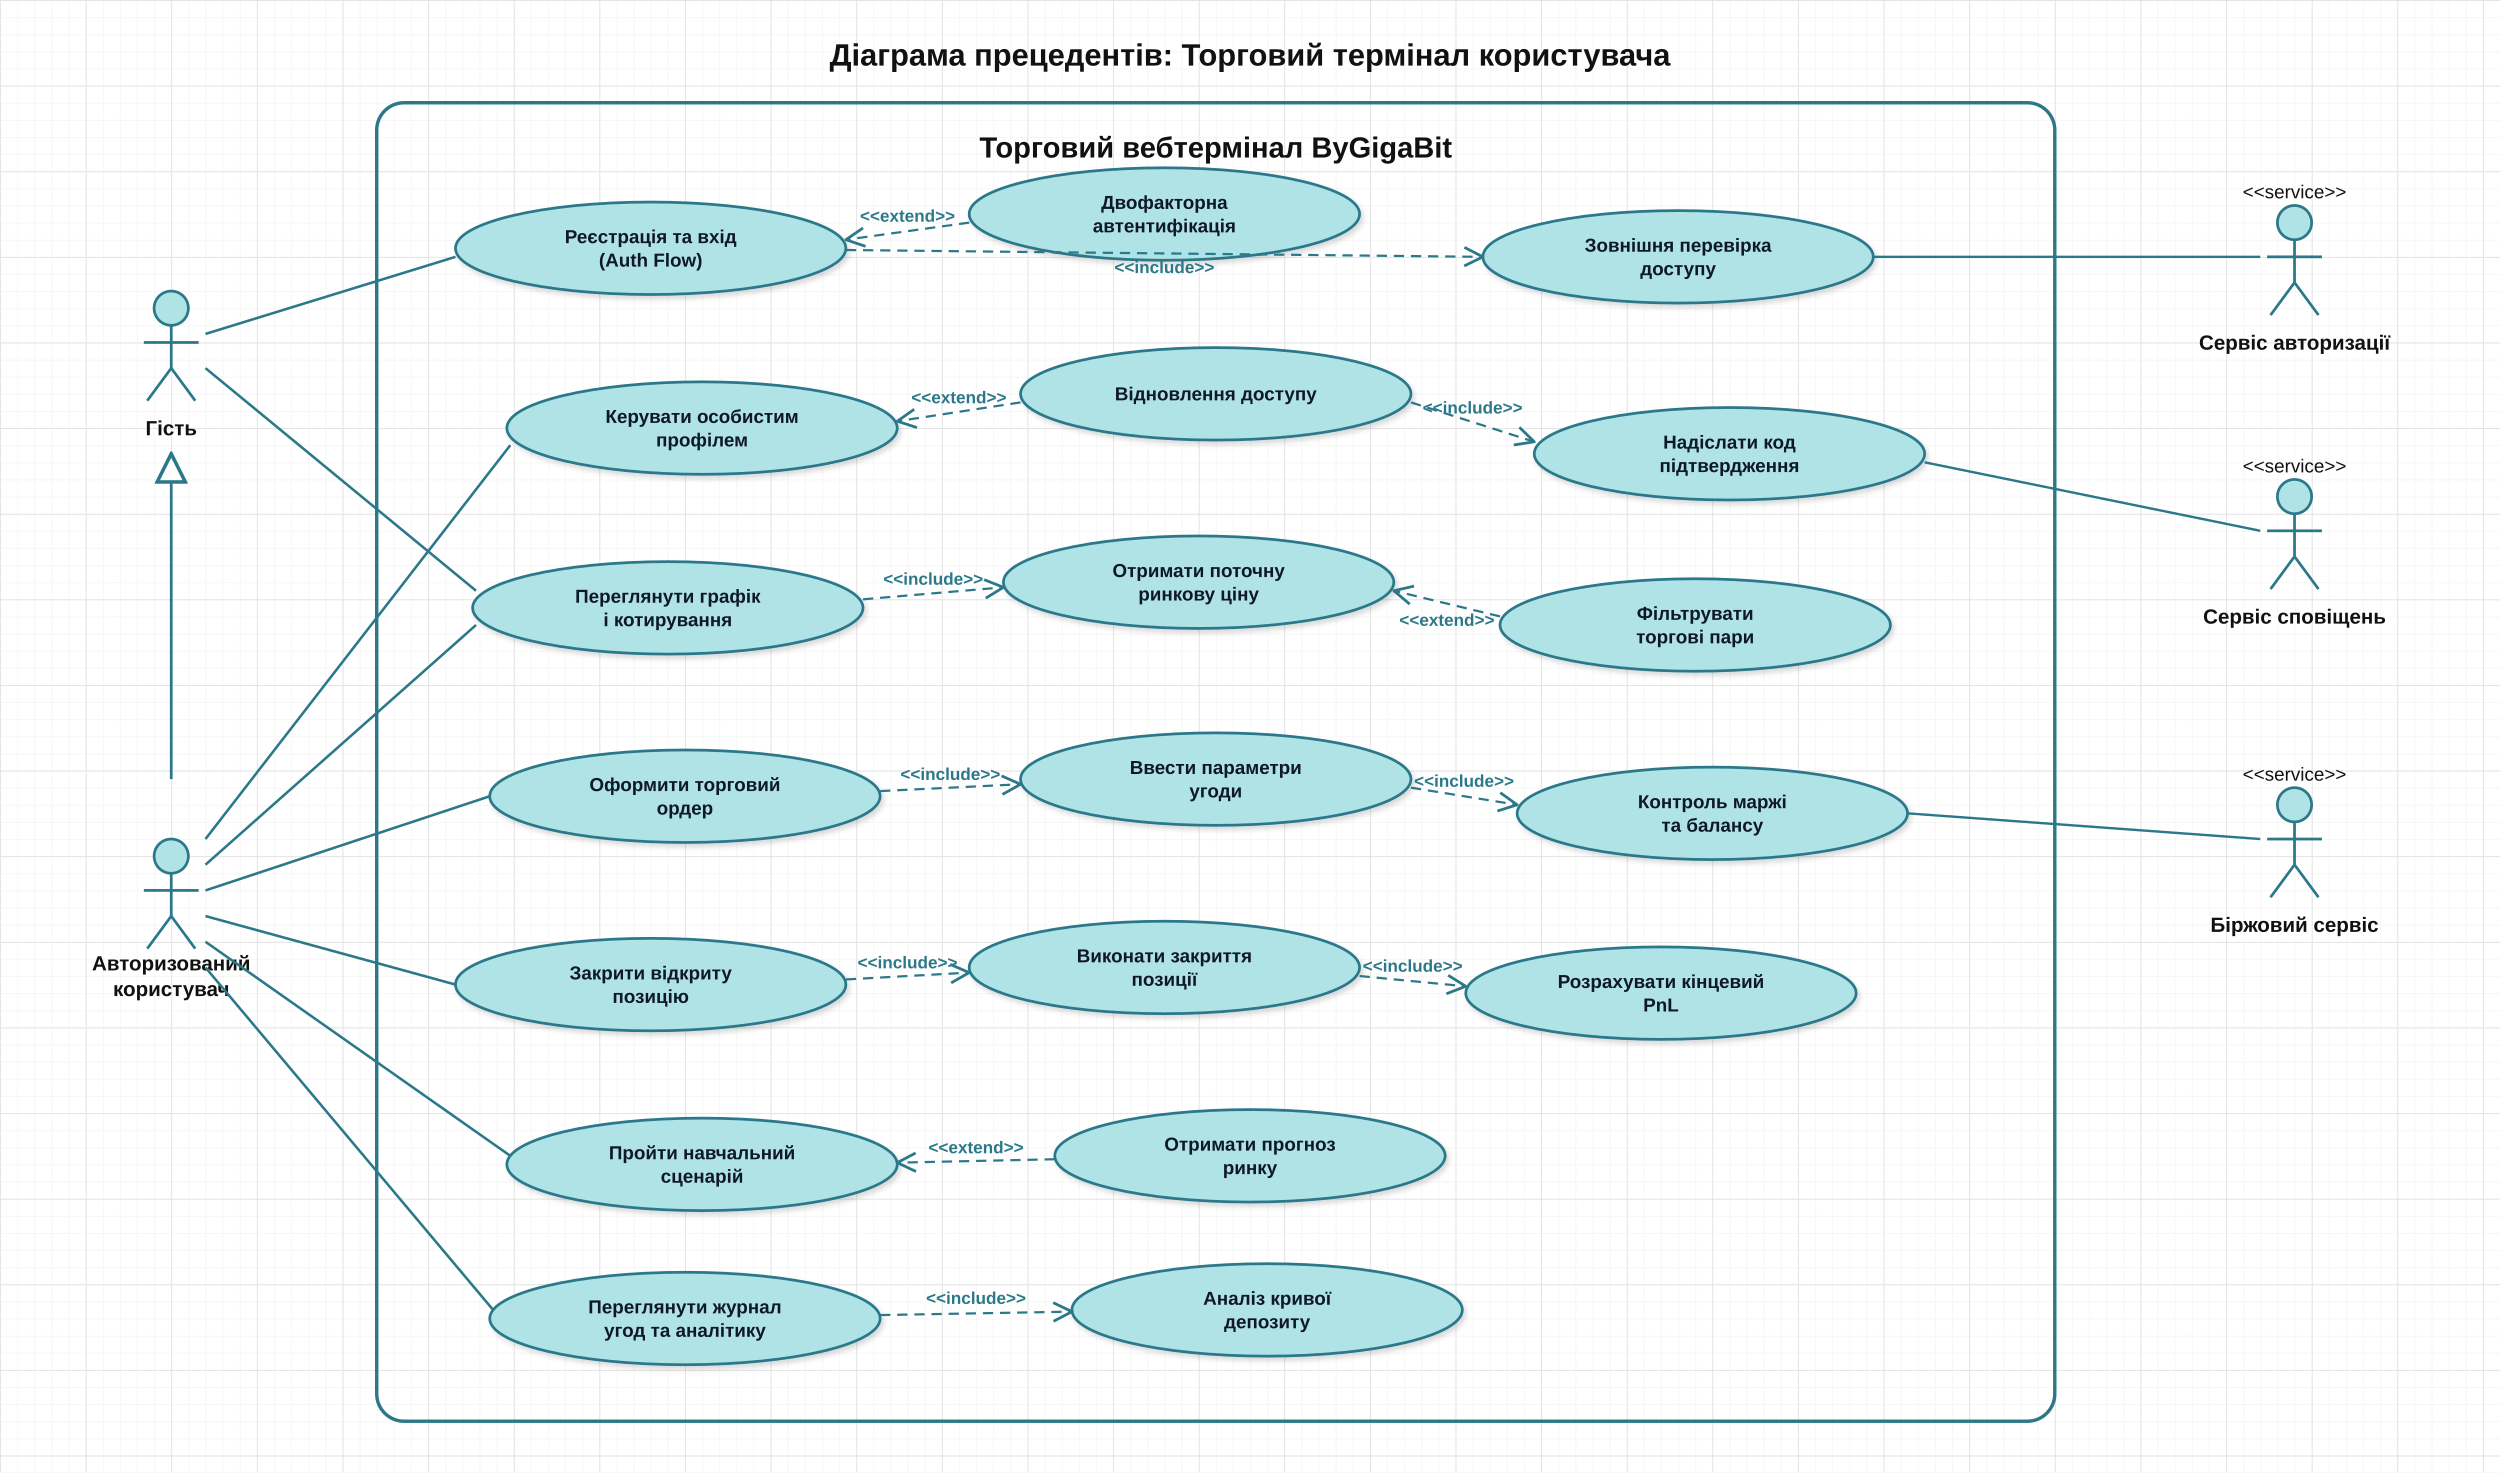
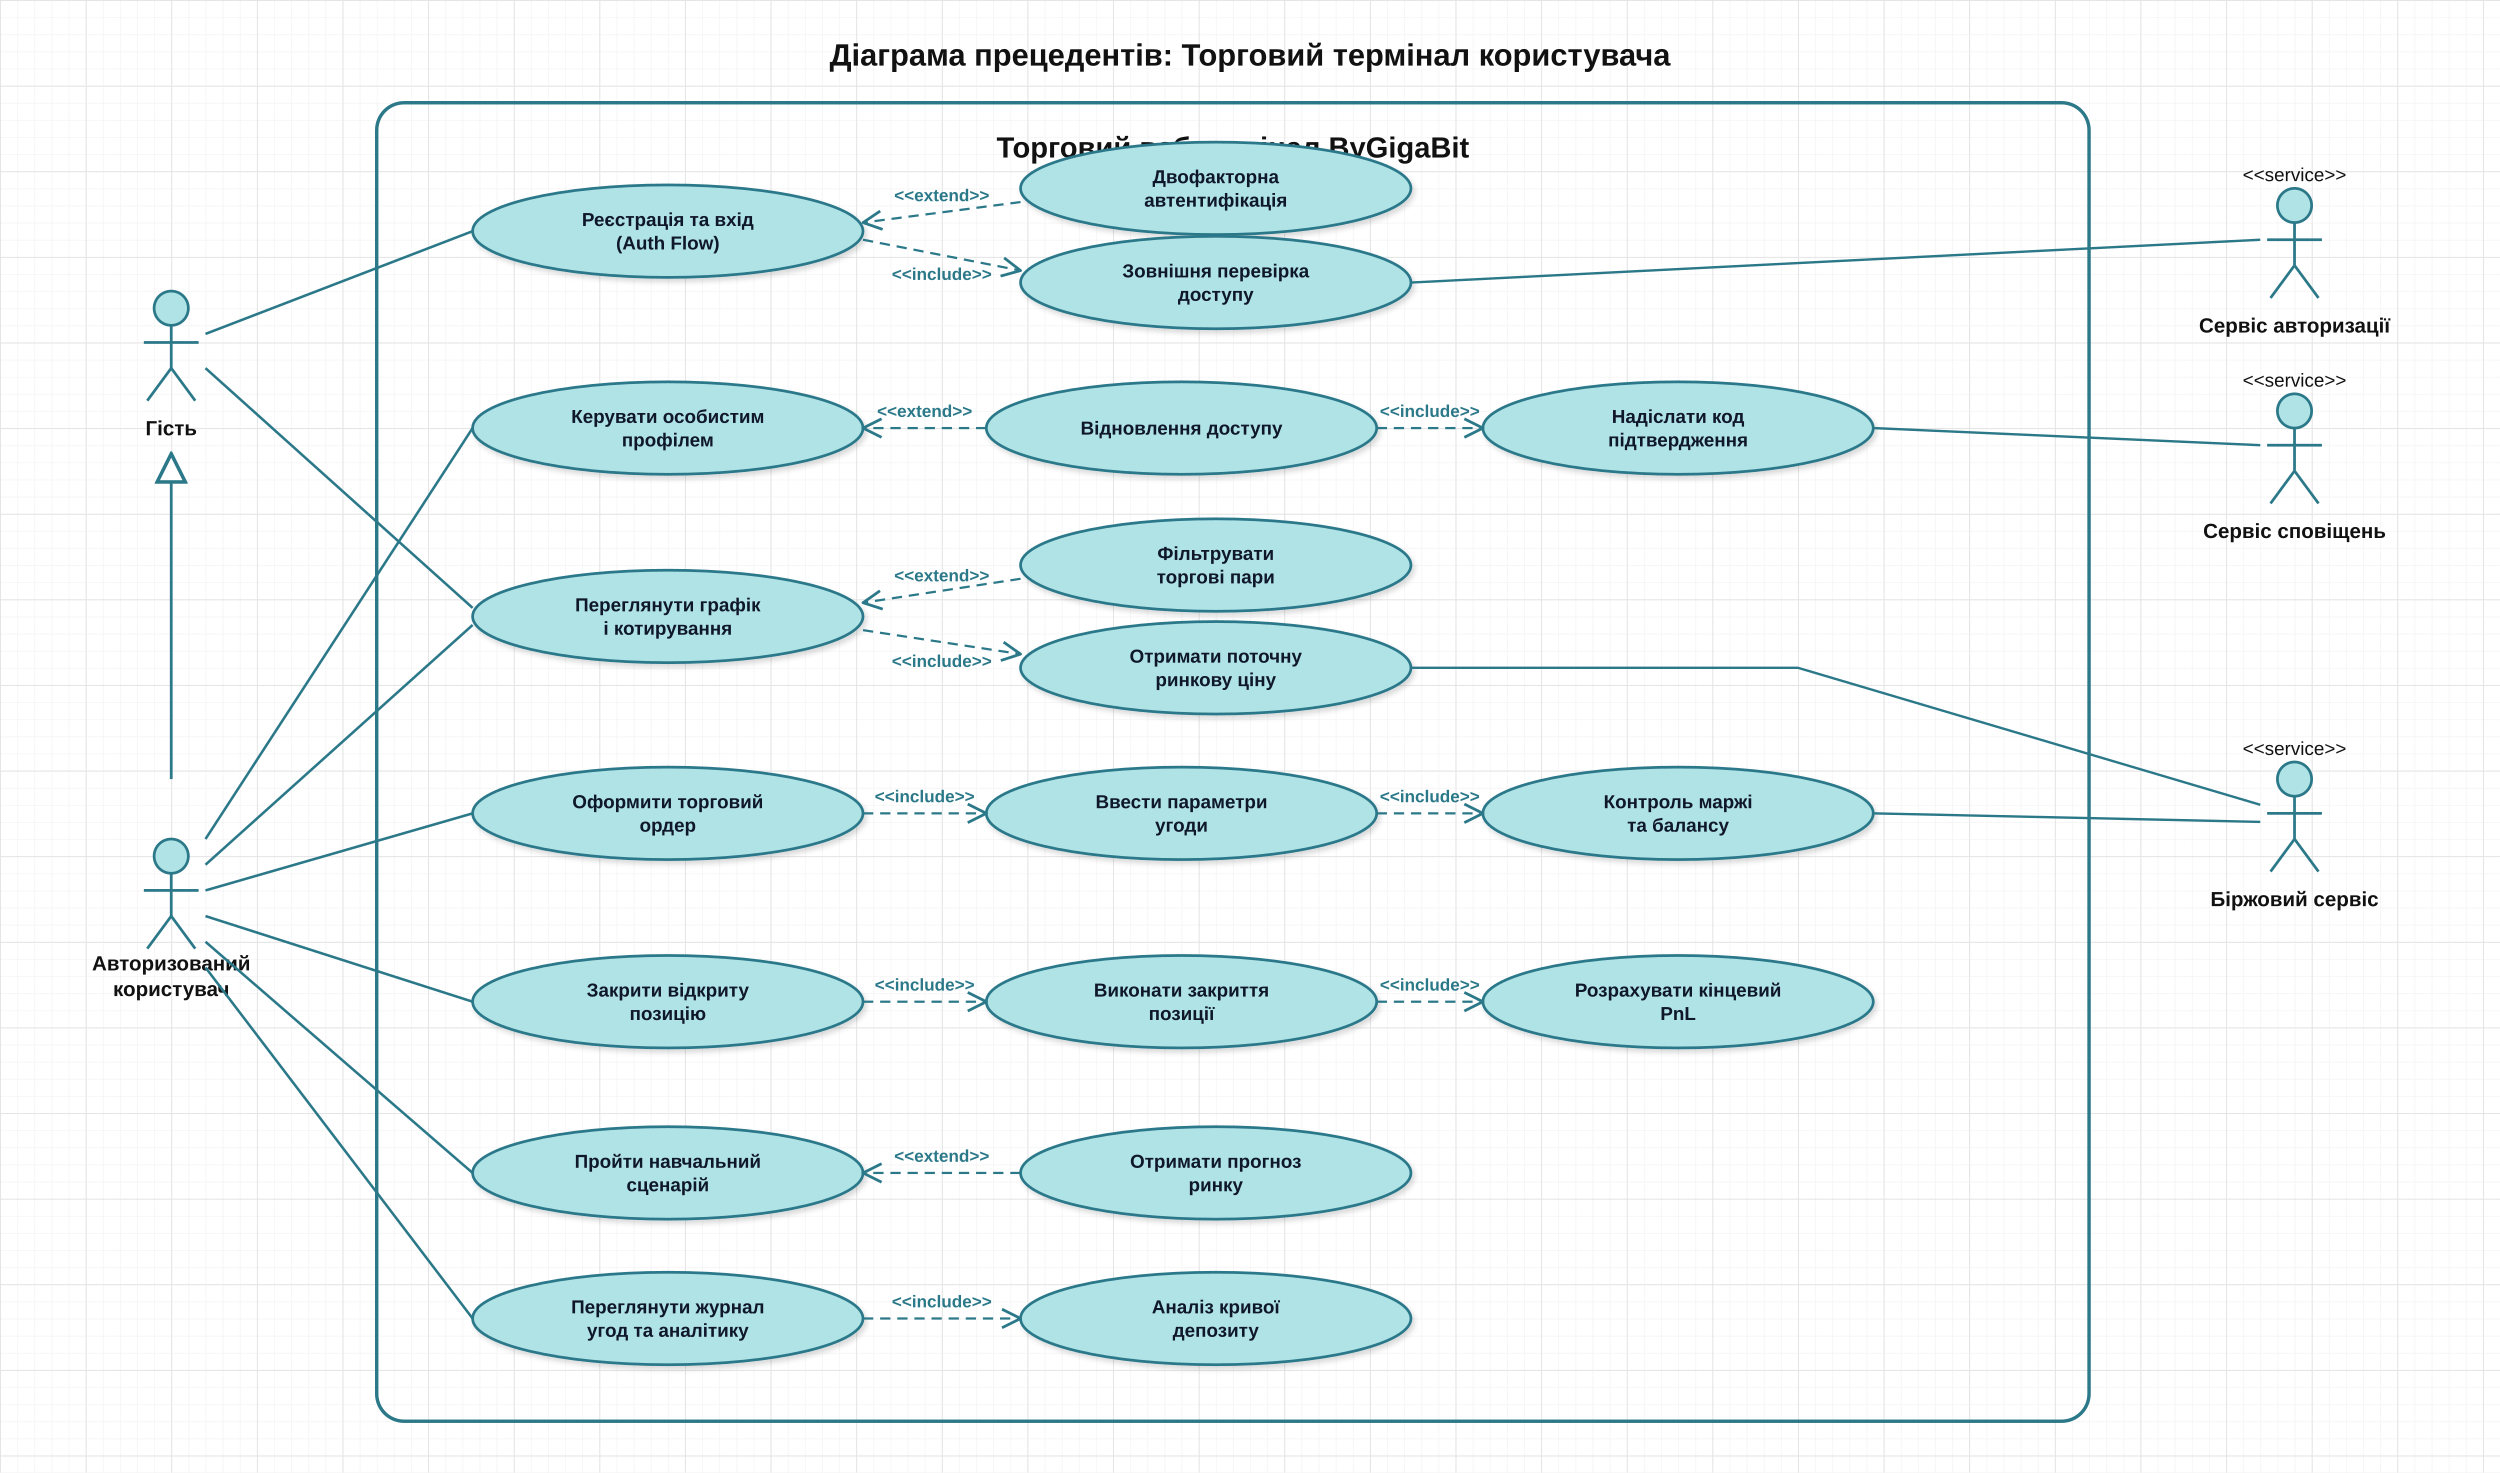
<svg xmlns="http://www.w3.org/2000/svg" width="1460" height="860" viewBox="0 0 1460 860" font-family="Arial, Helvetica, sans-serif">
  <defs>
    <pattern id="smallGrid" width="10" height="10" patternUnits="userSpaceOnUse">
      <path d="M 10 0 L 0 0 0 10" fill="none" stroke="#f0f0f0" stroke-width="0.6" />
    </pattern>
    <pattern id="grid" width="50" height="50" patternUnits="userSpaceOnUse">
      <rect width="50" height="50" fill="url(#smallGrid)" />
      <path d="M 50 0 L 0 0 0 50" fill="none" stroke="#e2e2e2" stroke-width="1" />
    </pattern>
    <filter id="dropShadow" x="-10%" y="-10%" width="125%" height="125%">
      <feDropShadow dx="1.5" dy="2" stdDeviation="1.5" flood-color="#000000" flood-opacity="0.15" />
    </filter>
    <marker id="vee-blue" viewBox="0 0 12 12" refX="11" refY="6" markerWidth="10" markerHeight="10" orient="auto-start-reverse">
      <path d="M 1 1 L 11 6 L 1 11" fill="none" stroke="#2b7889" stroke-width="1.5" stroke-linejoin="round" />
    </marker>
    <marker id="arrow-blue" viewBox="0 0 12 12" refX="11" refY="6" markerWidth="9" markerHeight="9" orient="auto-start-reverse">
      <path d="M 1 2 L 11 6 L 1 10 z" fill="#2b7889" stroke="#2b7889" stroke-width="1" />
    </marker>
    <marker id="hollow-blue" viewBox="0 0 14 14" refX="13" refY="7" markerWidth="12" markerHeight="12" orient="auto-start-reverse">
      <path d="M 1 1 L 13 7 L 1 13 z" fill="#ffffff" stroke="#2b7889" stroke-width="1.5" />
    </marker>
    <marker id="diamond-filled-blue" viewBox="0 0 16 12" refX="1" refY="6" markerWidth="14" markerHeight="10" orient="auto">
      <path d="M 1 6 L 8 1 L 15 6 L 8 11 z" fill="#2b7889" stroke="#2b7889" stroke-width="1.2" />
    </marker>
    <marker id="diamond-hollow-blue" viewBox="0 0 16 12" refX="1" refY="6" markerWidth="14" markerHeight="10" orient="auto">
      <path d="M 1 6 L 8 1 L 15 6 L 8 11 z" fill="#ffffff" stroke="#2b7889" stroke-width="1.3" />
    </marker>
    <marker id="vee-black" viewBox="0 0 12 12" refX="11" refY="6" markerWidth="10" markerHeight="10" orient="auto-start-reverse">
      <path d="M 1 1 L 11 6 L 1 11" fill="none" stroke="#333333" stroke-width="1.5" stroke-linejoin="round" />
    </marker>
    <marker id="arrow-black" viewBox="0 0 12 12" refX="11" refY="6" markerWidth="9" markerHeight="9" orient="auto-start-reverse">
      <path d="M 1 2 L 11 6 L 1 10 z" fill="#333333" stroke="#333333" stroke-width="1" />
    </marker>
    <marker id="hollow-black" viewBox="0 0 14 14" refX="13" refY="7" markerWidth="12" markerHeight="12" orient="auto-start-reverse">
      <path d="M 1 1 L 13 7 L 1 13 z" fill="#ffffff" stroke="#333333" stroke-width="1.5" />
    </marker>
    <marker id="diamond-filled-black" viewBox="0 0 16 12" refX="1" refY="6" markerWidth="14" markerHeight="10" orient="auto">
      <path d="M 1 6 L 8 1 L 15 6 L 8 11 z" fill="#333333" stroke="#333333" stroke-width="1.2" />
    </marker>
    <marker id="diamond-hollow-black" viewBox="0 0 16 12" refX="1" refY="6" markerWidth="14" markerHeight="10" orient="auto">
      <path d="M 1 6 L 8 1 L 15 6 L 8 11 z" fill="#ffffff" stroke="#333333" stroke-width="1.3" />
    </marker>
    <marker id="vee-red" viewBox="0 0 12 12" refX="11" refY="6" markerWidth="10" markerHeight="10" orient="auto-start-reverse">
      <path d="M 1 1 L 11 6 L 1 11" fill="none" stroke="#e03131" stroke-width="1.5" stroke-linejoin="round" />
    </marker>
    <marker id="arrow-red" viewBox="0 0 12 12" refX="11" refY="6" markerWidth="9" markerHeight="9" orient="auto-start-reverse">
      <path d="M 1 2 L 11 6 L 1 10 z" fill="#e03131" stroke="#e03131" stroke-width="1" />
    </marker>
    <marker id="hollow-red" viewBox="0 0 14 14" refX="13" refY="7" markerWidth="12" markerHeight="12" orient="auto-start-reverse">
      <path d="M 1 1 L 13 7 L 1 13 z" fill="#ffffff" stroke="#e03131" stroke-width="1.5" />
    </marker>
    <marker id="diamond-filled-red" viewBox="0 0 16 12" refX="1" refY="6" markerWidth="14" markerHeight="10" orient="auto">
      <path d="M 1 6 L 8 1 L 15 6 L 8 11 z" fill="#e03131" stroke="#e03131" stroke-width="1.2" />
    </marker>
    <marker id="diamond-hollow-red" viewBox="0 0 16 12" refX="1" refY="6" markerWidth="14" markerHeight="10" orient="auto">
      <path d="M 1 6 L 8 1 L 15 6 L 8 11 z" fill="#ffffff" stroke="#e03131" stroke-width="1.3" />
    </marker>
    <marker id="vee-green" viewBox="0 0 12 12" refX="11" refY="6" markerWidth="10" markerHeight="10" orient="auto-start-reverse">
      <path d="M 1 1 L 11 6 L 1 11" fill="none" stroke="#2b8a3e" stroke-width="1.5" stroke-linejoin="round" />
    </marker>
    <marker id="arrow-green" viewBox="0 0 12 12" refX="11" refY="6" markerWidth="9" markerHeight="9" orient="auto-start-reverse">
      <path d="M 1 2 L 11 6 L 1 10 z" fill="#2b8a3e" stroke="#2b8a3e" stroke-width="1" />
    </marker>
    <marker id="hollow-green" viewBox="0 0 14 14" refX="13" refY="7" markerWidth="12" markerHeight="12" orient="auto-start-reverse">
      <path d="M 1 1 L 13 7 L 1 13 z" fill="#ffffff" stroke="#2b8a3e" stroke-width="1.5" />
    </marker>
    <marker id="diamond-filled-green" viewBox="0 0 16 12" refX="1" refY="6" markerWidth="14" markerHeight="10" orient="auto">
      <path d="M 1 6 L 8 1 L 15 6 L 8 11 z" fill="#2b8a3e" stroke="#2b8a3e" stroke-width="1.2" />
    </marker>
    <marker id="diamond-hollow-green" viewBox="0 0 16 12" refX="1" refY="6" markerWidth="14" markerHeight="10" orient="auto">
      <path d="M 1 6 L 8 1 L 15 6 L 8 11 z" fill="#ffffff" stroke="#2b8a3e" stroke-width="1.3" />
    </marker>
    <marker id="vee-orange" viewBox="0 0 12 12" refX="11" refY="6" markerWidth="10" markerHeight="10" orient="auto-start-reverse">
      <path d="M 1 1 L 11 6 L 1 11" fill="none" stroke="#d97706" stroke-width="1.5" stroke-linejoin="round" />
    </marker>
    <marker id="arrow-orange" viewBox="0 0 12 12" refX="11" refY="6" markerWidth="9" markerHeight="9" orient="auto-start-reverse">
      <path d="M 1 2 L 11 6 L 1 10 z" fill="#d97706" stroke="#d97706" stroke-width="1" />
    </marker>
    <marker id="hollow-orange" viewBox="0 0 14 14" refX="13" refY="7" markerWidth="12" markerHeight="12" orient="auto-start-reverse">
      <path d="M 1 1 L 13 7 L 1 13 z" fill="#ffffff" stroke="#d97706" stroke-width="1.5" />
    </marker>
    <marker id="diamond-filled-orange" viewBox="0 0 16 12" refX="1" refY="6" markerWidth="14" markerHeight="10" orient="auto">
      <path d="M 1 6 L 8 1 L 15 6 L 8 11 z" fill="#d97706" stroke="#d97706" stroke-width="1.2" />
    </marker>
    <marker id="diamond-hollow-orange" viewBox="0 0 16 12" refX="1" refY="6" markerWidth="14" markerHeight="10" orient="auto">
      <path d="M 1 6 L 8 1 L 15 6 L 8 11 z" fill="#ffffff" stroke="#d97706" stroke-width="1.3" />
    </marker>
    <marker id="vee-darkorange" viewBox="0 0 12 12" refX="11" refY="6" markerWidth="10" markerHeight="10" orient="auto-start-reverse">
      <path d="M 1 1 L 11 6 L 1 11" fill="none" stroke="#d9480f" stroke-width="1.5" stroke-linejoin="round" />
    </marker>
    <marker id="arrow-darkorange" viewBox="0 0 12 12" refX="11" refY="6" markerWidth="9" markerHeight="9" orient="auto-start-reverse">
      <path d="M 1 2 L 11 6 L 1 10 z" fill="#d9480f" stroke="#d9480f" stroke-width="1" />
    </marker>
    <marker id="hollow-darkorange" viewBox="0 0 14 14" refX="13" refY="7" markerWidth="12" markerHeight="12" orient="auto-start-reverse">
      <path d="M 1 1 L 13 7 L 1 13 z" fill="#ffffff" stroke="#d9480f" stroke-width="1.5" />
    </marker>
    <marker id="diamond-filled-darkorange" viewBox="0 0 16 12" refX="1" refY="6" markerWidth="14" markerHeight="10" orient="auto">
      <path d="M 1 6 L 8 1 L 15 6 L 8 11 z" fill="#d9480f" stroke="#d9480f" stroke-width="1.2" />
    </marker>
    <marker id="diamond-hollow-darkorange" viewBox="0 0 16 12" refX="1" refY="6" markerWidth="14" markerHeight="10" orient="auto">
      <path d="M 1 6 L 8 1 L 15 6 L 8 11 z" fill="#ffffff" stroke="#d9480f" stroke-width="1.3" />
    </marker>
    <marker id="vee-pink" viewBox="0 0 12 12" refX="11" refY="6" markerWidth="10" markerHeight="10" orient="auto-start-reverse">
      <path d="M 1 1 L 11 6 L 1 11" fill="none" stroke="#b85450" stroke-width="1.5" stroke-linejoin="round" />
    </marker>
    <marker id="arrow-pink" viewBox="0 0 12 12" refX="11" refY="6" markerWidth="9" markerHeight="9" orient="auto-start-reverse">
      <path d="M 1 2 L 11 6 L 1 10 z" fill="#b85450" stroke="#b85450" stroke-width="1" />
    </marker>
    <marker id="hollow-pink" viewBox="0 0 14 14" refX="13" refY="7" markerWidth="12" markerHeight="12" orient="auto-start-reverse">
      <path d="M 1 1 L 13 7 L 1 13 z" fill="#ffffff" stroke="#b85450" stroke-width="1.5" />
    </marker>
    <marker id="diamond-filled-pink" viewBox="0 0 16 12" refX="1" refY="6" markerWidth="14" markerHeight="10" orient="auto">
      <path d="M 1 6 L 8 1 L 15 6 L 8 11 z" fill="#b85450" stroke="#b85450" stroke-width="1.2" />
    </marker>
    <marker id="diamond-hollow-pink" viewBox="0 0 16 12" refX="1" refY="6" markerWidth="14" markerHeight="10" orient="auto">
      <path d="M 1 6 L 8 1 L 15 6 L 8 11 z" fill="#ffffff" stroke="#b85450" stroke-width="1.3" />
    </marker>
    <marker id="vee-slate" viewBox="0 0 12 12" refX="11" refY="6" markerWidth="10" markerHeight="10" orient="auto-start-reverse">
      <path d="M 1 1 L 11 6 L 1 11" fill="none" stroke="#475569" stroke-width="1.5" stroke-linejoin="round" />
    </marker>
    <marker id="arrow-slate" viewBox="0 0 12 12" refX="11" refY="6" markerWidth="9" markerHeight="9" orient="auto-start-reverse">
      <path d="M 1 2 L 11 6 L 1 10 z" fill="#475569" stroke="#475569" stroke-width="1" />
    </marker>
    <marker id="hollow-slate" viewBox="0 0 14 14" refX="13" refY="7" markerWidth="12" markerHeight="12" orient="auto-start-reverse">
      <path d="M 1 1 L 13 7 L 1 13 z" fill="#ffffff" stroke="#475569" stroke-width="1.5" />
    </marker>
    <marker id="diamond-filled-slate" viewBox="0 0 16 12" refX="1" refY="6" markerWidth="14" markerHeight="10" orient="auto">
      <path d="M 1 6 L 8 1 L 15 6 L 8 11 z" fill="#475569" stroke="#475569" stroke-width="1.2" />
    </marker>
    <marker id="diamond-hollow-slate" viewBox="0 0 16 12" refX="1" refY="6" markerWidth="14" markerHeight="10" orient="auto">
      <path d="M 1 6 L 8 1 L 15 6 L 8 11 z" fill="#ffffff" stroke="#475569" stroke-width="1.3" />
    </marker>
    <marker id="er-one" viewBox="0 0 16 16" refX="2" refY="8" markerWidth="14" markerHeight="14" orient="auto">
      <path d="M 6 2 L 6 14 M 10 2 L 10 14" fill="none" stroke="#2b7889" stroke-width="1.6" />
    </marker>
    <marker id="er-many" viewBox="0 0 20 16" refX="18" refY="8" markerWidth="16" markerHeight="14" orient="auto">
      <circle cx="5" cy="8" r="3" fill="#ffffff" stroke="#2b7889" stroke-width="1.5" />
      <path d="M 9 8 L 19 2 M 9 8 L 19 8 M 9 8 L 19 14" fill="none" stroke="#2b7889" stroke-width="1.5" />
    </marker>
  </defs>
  <rect width="1460" height="860" fill="#ffffff" />
  <rect width="1460" height="860" fill="url(#grid)" />
  <text x="730.0" y="38.3" font-size="18" font-weight="bold" font-style="normal" text-anchor="middle" fill="#111111">Діаграма прецедентів: Торговий термінал користувача</text>
-   <rect x="220" y="60" width="980" height="770" rx="16" fill="none" stroke="#2b7889" stroke-width="2" />
-   <text x="710.0" y="92.0" font-size="17" font-weight="bold" font-style="normal" text-anchor="middle" fill="#111111">Торговий вебтермінал ByGigaBit</text>
+   <rect x="220" y="60" width="1000" height="770" rx="16" fill="none" stroke="#2b7889" stroke-width="2" />
+   <text x="720.0" y="92.0" font-size="17" font-weight="bold" font-style="normal" text-anchor="middle" fill="#111111">Торговий вебтермінал ByGigaBit</text>
  <circle cx="100" cy="180" r="10" fill="#b0e3e6" stroke="#2b7889" stroke-width="1.6" />
  <line x1="100" y1="190" x2="100" y2="215" stroke="#2b7889" stroke-width="1.6" />
  <line x1="84" y1="200" x2="116" y2="200" stroke="#2b7889" stroke-width="1.6" />
  <line x1="100" y1="215" x2="86" y2="234" stroke="#2b7889" stroke-width="1.6" />
  <line x1="100" y1="215" x2="114" y2="234" stroke="#2b7889" stroke-width="1.6" />
  <text x="100.0" y="254.2" font-size="12" font-weight="bold" font-style="normal" text-anchor="middle" fill="#111111">Гість</text>
  <circle cx="100" cy="500" r="10" fill="#b0e3e6" stroke="#2b7889" stroke-width="1.6" />
  <line x1="100" y1="510" x2="100" y2="535" stroke="#2b7889" stroke-width="1.6" />
  <line x1="84" y1="520" x2="116" y2="520" stroke="#2b7889" stroke-width="1.6" />
  <line x1="100" y1="535" x2="86" y2="554" stroke="#2b7889" stroke-width="1.6" />
  <line x1="100" y1="535" x2="114" y2="554" stroke="#2b7889" stroke-width="1.6" />
  <text x="100.0" y="566.7" font-size="12" font-weight="bold" font-style="normal" text-anchor="middle" fill="#111111">Авторизований</text>
  <text x="100.0" y="581.7" font-size="12" font-weight="bold" font-style="normal" text-anchor="middle" fill="#111111">користувач</text>
  <path d="M 100.0 455.0 L 100.0 265.0" fill="none" stroke="#2b7889" stroke-width="1.6" marker-end="url(#hollow-blue)" />
-   <text x="1340.0" y="115.8" font-size="11" font-weight="normal" font-style="normal" text-anchor="middle" fill="#111111">&lt;&lt;service&gt;&gt;</text>
-   <circle cx="1340" cy="130" r="10" fill="#b0e3e6" stroke="#2b7889" stroke-width="1.6" />
-   <line x1="1340" y1="140" x2="1340" y2="165" stroke="#2b7889" stroke-width="1.6" />
-   <line x1="1324" y1="150" x2="1356" y2="150" stroke="#2b7889" stroke-width="1.6" />
-   <line x1="1340" y1="165" x2="1326" y2="184" stroke="#2b7889" stroke-width="1.6" />
-   <line x1="1340" y1="165" x2="1354" y2="184" stroke="#2b7889" stroke-width="1.6" />
-   <text x="1340.0" y="204.2" font-size="12" font-weight="bold" font-style="normal" text-anchor="middle" fill="#111111">Сервіс авторизації</text>
-   <text x="1340.0" y="275.9" font-size="11" font-weight="normal" font-style="normal" text-anchor="middle" fill="#111111">&lt;&lt;service&gt;&gt;</text>
-   <circle cx="1340" cy="290" r="10" fill="#b0e3e6" stroke="#2b7889" stroke-width="1.6" />
-   <line x1="1340" y1="300" x2="1340" y2="325" stroke="#2b7889" stroke-width="1.6" />
-   <line x1="1324" y1="310" x2="1356" y2="310" stroke="#2b7889" stroke-width="1.6" />
-   <line x1="1340" y1="325" x2="1326" y2="344" stroke="#2b7889" stroke-width="1.6" />
-   <line x1="1340" y1="325" x2="1354" y2="344" stroke="#2b7889" stroke-width="1.6" />
-   <text x="1340.0" y="364.2" font-size="12" font-weight="bold" font-style="normal" text-anchor="middle" fill="#111111">Сервіс сповіщень</text>
-   <text x="1340.0" y="455.9" font-size="11" font-weight="normal" font-style="normal" text-anchor="middle" fill="#111111">&lt;&lt;service&gt;&gt;</text>
-   <circle cx="1340" cy="470" r="10" fill="#b0e3e6" stroke="#2b7889" stroke-width="1.6" />
-   <line x1="1340" y1="480" x2="1340" y2="505" stroke="#2b7889" stroke-width="1.6" />
-   <line x1="1324" y1="490" x2="1356" y2="490" stroke="#2b7889" stroke-width="1.6" />
-   <line x1="1340" y1="505" x2="1326" y2="524" stroke="#2b7889" stroke-width="1.6" />
-   <line x1="1340" y1="505" x2="1354" y2="524" stroke="#2b7889" stroke-width="1.6" />
-   <text x="1340.0" y="544.2" font-size="12" font-weight="bold" font-style="normal" text-anchor="middle" fill="#111111">Біржовий сервіс</text>
-   <ellipse cx="380" cy="145" rx="114" ry="27" fill="#b0e3e6" stroke="#2b7889" stroke-width="1.6" filter="url(#dropShadow)" />
-   <text x="380.0" y="142.0" font-size="11" font-weight="bold" font-style="normal" text-anchor="middle" fill="#0f172a">Реєстрація та вхід</text>
-   <text x="380.0" y="155.7" font-size="11" font-weight="bold" font-style="normal" text-anchor="middle" fill="#0f172a">(Auth Flow)</text>
-   <ellipse cx="680" cy="125" rx="114" ry="27" fill="#b0e3e6" stroke="#2b7889" stroke-width="1.6" filter="url(#dropShadow)" />
-   <text x="680.0" y="122.0" font-size="11" font-weight="bold" font-style="normal" text-anchor="middle" fill="#0f172a">Двофакторна</text>
-   <text x="680.0" y="135.7" font-size="11" font-weight="bold" font-style="normal" text-anchor="middle" fill="#0f172a">автентифікація</text>
-   <ellipse cx="980" cy="150" rx="114" ry="27" fill="#b0e3e6" stroke="#2b7889" stroke-width="1.6" filter="url(#dropShadow)" />
-   <text x="980.0" y="147.0" font-size="11" font-weight="bold" font-style="normal" text-anchor="middle" fill="#0f172a">Зовнішня перевірка</text>
-   <text x="980.0" y="160.7" font-size="11" font-weight="bold" font-style="normal" text-anchor="middle" fill="#0f172a">доступу</text>
-   <ellipse cx="410" cy="250" rx="114" ry="27" fill="#b0e3e6" stroke="#2b7889" stroke-width="1.6" filter="url(#dropShadow)" />
-   <text x="410.0" y="247.0" font-size="11" font-weight="bold" font-style="normal" text-anchor="middle" fill="#0f172a">Керувати особистим</text>
-   <text x="410.0" y="260.7" font-size="11" font-weight="bold" font-style="normal" text-anchor="middle" fill="#0f172a">профілем</text>
-   <ellipse cx="710" cy="230" rx="114" ry="27" fill="#b0e3e6" stroke="#2b7889" stroke-width="1.6" filter="url(#dropShadow)" />
-   <text x="710.0" y="233.8" font-size="11" font-weight="bold" font-style="normal" text-anchor="middle" fill="#0f172a">Відновлення доступу</text>
-   <ellipse cx="1010" cy="265" rx="114" ry="27" fill="#b0e3e6" stroke="#2b7889" stroke-width="1.6" filter="url(#dropShadow)" />
-   <text x="1010.0" y="262.0" font-size="11" font-weight="bold" font-style="normal" text-anchor="middle" fill="#0f172a">Надіслати код</text>
-   <text x="1010.0" y="275.7" font-size="11" font-weight="bold" font-style="normal" text-anchor="middle" fill="#0f172a">підтвердження</text>
-   <ellipse cx="390" cy="355" rx="114" ry="27" fill="#b0e3e6" stroke="#2b7889" stroke-width="1.6" filter="url(#dropShadow)" />
-   <text x="390.0" y="352.0" font-size="11" font-weight="bold" font-style="normal" text-anchor="middle" fill="#0f172a">Переглянути графік</text>
-   <text x="390.0" y="365.7" font-size="11" font-weight="bold" font-style="normal" text-anchor="middle" fill="#0f172a">і котирування</text>
-   <ellipse cx="700" cy="340" rx="114" ry="27" fill="#b0e3e6" stroke="#2b7889" stroke-width="1.6" filter="url(#dropShadow)" />
-   <text x="700.0" y="337.0" font-size="11" font-weight="bold" font-style="normal" text-anchor="middle" fill="#0f172a">Отримати поточну</text>
-   <text x="700.0" y="350.7" font-size="11" font-weight="bold" font-style="normal" text-anchor="middle" fill="#0f172a">ринкову ціну</text>
-   <ellipse cx="990" cy="365" rx="114" ry="27" fill="#b0e3e6" stroke="#2b7889" stroke-width="1.6" filter="url(#dropShadow)" />
-   <text x="990.0" y="362.0" font-size="11" font-weight="bold" font-style="normal" text-anchor="middle" fill="#0f172a">Фільтрувати</text>
-   <text x="990.0" y="375.7" font-size="11" font-weight="bold" font-style="normal" text-anchor="middle" fill="#0f172a">торгові пари</text>
-   <ellipse cx="400" cy="465" rx="114" ry="27" fill="#b0e3e6" stroke="#2b7889" stroke-width="1.6" filter="url(#dropShadow)" />
-   <text x="400.0" y="462.0" font-size="11" font-weight="bold" font-style="normal" text-anchor="middle" fill="#0f172a">Оформити торговий</text>
-   <text x="400.0" y="475.7" font-size="11" font-weight="bold" font-style="normal" text-anchor="middle" fill="#0f172a">ордер</text>
-   <ellipse cx="710" cy="455" rx="114" ry="27" fill="#b0e3e6" stroke="#2b7889" stroke-width="1.6" filter="url(#dropShadow)" />
-   <text x="710.0" y="452.0" font-size="11" font-weight="bold" font-style="normal" text-anchor="middle" fill="#0f172a">Ввести параметри</text>
-   <text x="710.0" y="465.7" font-size="11" font-weight="bold" font-style="normal" text-anchor="middle" fill="#0f172a">угоди</text>
-   <ellipse cx="1000" cy="475" rx="114" ry="27" fill="#b0e3e6" stroke="#2b7889" stroke-width="1.6" filter="url(#dropShadow)" />
-   <text x="1000.0" y="472.0" font-size="11" font-weight="bold" font-style="normal" text-anchor="middle" fill="#0f172a">Контроль маржі</text>
-   <text x="1000.0" y="485.7" font-size="11" font-weight="bold" font-style="normal" text-anchor="middle" fill="#0f172a">та балансу</text>
-   <ellipse cx="380" cy="575" rx="114" ry="27" fill="#b0e3e6" stroke="#2b7889" stroke-width="1.6" filter="url(#dropShadow)" />
-   <text x="380.0" y="572.0" font-size="11" font-weight="bold" font-style="normal" text-anchor="middle" fill="#0f172a">Закрити відкриту</text>
-   <text x="380.0" y="585.7" font-size="11" font-weight="bold" font-style="normal" text-anchor="middle" fill="#0f172a">позицію</text>
-   <ellipse cx="680" cy="565" rx="114" ry="27" fill="#b0e3e6" stroke="#2b7889" stroke-width="1.6" filter="url(#dropShadow)" />
-   <text x="680.0" y="562.0" font-size="11" font-weight="bold" font-style="normal" text-anchor="middle" fill="#0f172a">Виконати закриття</text>
-   <text x="680.0" y="575.7" font-size="11" font-weight="bold" font-style="normal" text-anchor="middle" fill="#0f172a">позиції</text>
-   <ellipse cx="970" cy="580" rx="114" ry="27" fill="#b0e3e6" stroke="#2b7889" stroke-width="1.6" filter="url(#dropShadow)" />
-   <text x="970.0" y="577.0" font-size="11" font-weight="bold" font-style="normal" text-anchor="middle" fill="#0f172a">Розрахувати кінцевий</text>
-   <text x="970.0" y="590.7" font-size="11" font-weight="bold" font-style="normal" text-anchor="middle" fill="#0f172a">PnL</text>
-   <ellipse cx="410" cy="680" rx="114" ry="27" fill="#b0e3e6" stroke="#2b7889" stroke-width="1.6" filter="url(#dropShadow)" />
-   <text x="410.0" y="677.0" font-size="11" font-weight="bold" font-style="normal" text-anchor="middle" fill="#0f172a">Пройти навчальний</text>
-   <text x="410.0" y="690.7" font-size="11" font-weight="bold" font-style="normal" text-anchor="middle" fill="#0f172a">сценарій</text>
-   <ellipse cx="730" cy="675" rx="114" ry="27" fill="#b0e3e6" stroke="#2b7889" stroke-width="1.6" filter="url(#dropShadow)" />
-   <text x="730.0" y="672.0" font-size="11" font-weight="bold" font-style="normal" text-anchor="middle" fill="#0f172a">Отримати прогноз</text>
-   <text x="730.0" y="685.7" font-size="11" font-weight="bold" font-style="normal" text-anchor="middle" fill="#0f172a">ринку</text>
-   <ellipse cx="400" cy="770" rx="114" ry="27" fill="#b0e3e6" stroke="#2b7889" stroke-width="1.6" filter="url(#dropShadow)" />
-   <text x="400.0" y="767.0" font-size="11" font-weight="bold" font-style="normal" text-anchor="middle" fill="#0f172a">Переглянути журнал</text>
-   <text x="400.0" y="780.7" font-size="11" font-weight="bold" font-style="normal" text-anchor="middle" fill="#0f172a">угод та аналітику</text>
-   <ellipse cx="740" cy="765" rx="114" ry="27" fill="#b0e3e6" stroke="#2b7889" stroke-width="1.6" filter="url(#dropShadow)" />
-   <text x="740.0" y="762.0" font-size="11" font-weight="bold" font-style="normal" text-anchor="middle" fill="#0f172a">Аналіз кривої</text>
-   <text x="740.0" y="775.7" font-size="11" font-weight="bold" font-style="normal" text-anchor="middle" fill="#0f172a">депозиту</text>
-   <path d="M 120.0 195.0 L 266.0 150.0" fill="none" stroke="#2b7889" stroke-width="1.5" />
-   <path d="M 120.0 215.0 L 278.0 345.0" fill="none" stroke="#2b7889" stroke-width="1.5" />
-   <path d="M 120.0 490.0 L 298.0 260.0" fill="none" stroke="#2b7889" stroke-width="1.5" />
-   <path d="M 120.0 505.0 L 278.0 365.0" fill="none" stroke="#2b7889" stroke-width="1.5" />
-   <path d="M 120.0 520.0 L 286.0 465.0" fill="none" stroke="#2b7889" stroke-width="1.5" />
-   <path d="M 120.0 535.0 L 266.0 575.0" fill="none" stroke="#2b7889" stroke-width="1.5" />
-   <path d="M 120.0 550.0 L 298.0 675.0" fill="none" stroke="#2b7889" stroke-width="1.5" />
-   <path d="M 120.0 565.0 L 288.0 765.0" fill="none" stroke="#2b7889" stroke-width="1.5" />
-   <path d="M 566.0 130.0 L 494.0 140.0" fill="none" stroke="#2b7889" stroke-width="1.3" stroke-dasharray="6,4" marker-end="url(#vee-blue)" />
-   <text x="530.0" y="129.5" font-size="10" font-weight="bold" font-style="normal" text-anchor="middle" fill="#2b7889">&lt;&lt;extend&gt;&gt;</text>
-   <path d="M 494.0 146.0 L 866.0 150.0" fill="none" stroke="#2b7889" stroke-width="1.3" stroke-dasharray="6,4" marker-end="url(#vee-blue)" />
-   <text x="680.0" y="159.5" font-size="10" font-weight="bold" font-style="normal" text-anchor="middle" fill="#2b7889">&lt;&lt;include&gt;&gt;</text>
-   <path d="M 596.0 235.0 L 524.0 246.0" fill="none" stroke="#2b7889" stroke-width="1.3" stroke-dasharray="6,4" marker-end="url(#vee-blue)" />
-   <text x="560.0" y="235.5" font-size="10" font-weight="bold" font-style="normal" text-anchor="middle" fill="#2b7889">&lt;&lt;extend&gt;&gt;</text>
-   <path d="M 824.0 235.0 L 896.0 258.0" fill="none" stroke="#2b7889" stroke-width="1.3" stroke-dasharray="6,4" marker-end="url(#vee-blue)" />
-   <text x="860.0" y="241.5" font-size="10" font-weight="bold" font-style="normal" text-anchor="middle" fill="#2b7889">&lt;&lt;include&gt;&gt;</text>
-   <path d="M 504.0 350.0 L 586.0 343.0" fill="none" stroke="#2b7889" stroke-width="1.3" stroke-dasharray="6,4" marker-end="url(#vee-blue)" />
-   <text x="545.0" y="341.5" font-size="10" font-weight="bold" font-style="normal" text-anchor="middle" fill="#2b7889">&lt;&lt;include&gt;&gt;</text>
-   <path d="M 876.0 360.0 L 814.0 345.0" fill="none" stroke="#2b7889" stroke-width="1.3" stroke-dasharray="6,4" marker-end="url(#vee-blue)" />
-   <text x="845.0" y="365.5" font-size="10" font-weight="bold" font-style="normal" text-anchor="middle" fill="#2b7889">&lt;&lt;extend&gt;&gt;</text>
-   <path d="M 514.0 462.0 L 596.0 458.0" fill="none" stroke="#2b7889" stroke-width="1.3" stroke-dasharray="6,4" marker-end="url(#vee-blue)" />
-   <text x="555.0" y="455.5" font-size="10" font-weight="bold" font-style="normal" text-anchor="middle" fill="#2b7889">&lt;&lt;include&gt;&gt;</text>
-   <path d="M 824.0 460.0 L 886.0 470.0" fill="none" stroke="#2b7889" stroke-width="1.3" stroke-dasharray="6,4" marker-end="url(#vee-blue)" />
-   <text x="855.0" y="459.5" font-size="10" font-weight="bold" font-style="normal" text-anchor="middle" fill="#2b7889">&lt;&lt;include&gt;&gt;</text>
-   <path d="M 494.0 572.0 L 566.0 568.0" fill="none" stroke="#2b7889" stroke-width="1.3" stroke-dasharray="6,4" marker-end="url(#vee-blue)" />
-   <text x="530.0" y="565.5" font-size="10" font-weight="bold" font-style="normal" text-anchor="middle" fill="#2b7889">&lt;&lt;include&gt;&gt;</text>
-   <path d="M 794.0 570.0 L 856.0 576.0" fill="none" stroke="#2b7889" stroke-width="1.3" stroke-dasharray="6,4" marker-end="url(#vee-blue)" />
-   <text x="825.0" y="567.5" font-size="10" font-weight="bold" font-style="normal" text-anchor="middle" fill="#2b7889">&lt;&lt;include&gt;&gt;</text>
-   <path d="M 616.0 677.0 L 524.0 679.0" fill="none" stroke="#2b7889" stroke-width="1.3" stroke-dasharray="6,4" marker-end="url(#vee-blue)" />
-   <text x="570.0" y="673.5" font-size="10" font-weight="bold" font-style="normal" text-anchor="middle" fill="#2b7889">&lt;&lt;extend&gt;&gt;</text>
-   <path d="M 514.0 768.0 L 626.0 766.0" fill="none" stroke="#2b7889" stroke-width="1.3" stroke-dasharray="6,4" marker-end="url(#vee-blue)" />
-   <text x="570.0" y="761.5" font-size="10" font-weight="bold" font-style="normal" text-anchor="middle" fill="#2b7889">&lt;&lt;include&gt;&gt;</text>
-   <path d="M 1094.0 150.0 L 1320.0 150.0" fill="none" stroke="#2b7889" stroke-width="1.4" />
-   <path d="M 1124.0 270.0 L 1320.0 310.0" fill="none" stroke="#2b7889" stroke-width="1.4" />
-   <path d="M 1114.0 475.0 L 1320.0 490.0" fill="none" stroke="#2b7889" stroke-width="1.4" />
+   <text x="1340.0" y="105.8" font-size="11" font-weight="normal" font-style="normal" text-anchor="middle" fill="#111111">&lt;&lt;service&gt;&gt;</text>
+   <circle cx="1340" cy="120" r="10" fill="#b0e3e6" stroke="#2b7889" stroke-width="1.6" />
+   <line x1="1340" y1="130" x2="1340" y2="155" stroke="#2b7889" stroke-width="1.6" />
+   <line x1="1324" y1="140" x2="1356" y2="140" stroke="#2b7889" stroke-width="1.6" />
+   <line x1="1340" y1="155" x2="1326" y2="174" stroke="#2b7889" stroke-width="1.6" />
+   <line x1="1340" y1="155" x2="1354" y2="174" stroke="#2b7889" stroke-width="1.6" />
+   <text x="1340.0" y="194.2" font-size="12" font-weight="bold" font-style="normal" text-anchor="middle" fill="#111111">Сервіс авторизації</text>
+   <text x="1340.0" y="225.8" font-size="11" font-weight="normal" font-style="normal" text-anchor="middle" fill="#111111">&lt;&lt;service&gt;&gt;</text>
+   <circle cx="1340" cy="240" r="10" fill="#b0e3e6" stroke="#2b7889" stroke-width="1.6" />
+   <line x1="1340" y1="250" x2="1340" y2="275" stroke="#2b7889" stroke-width="1.6" />
+   <line x1="1324" y1="260" x2="1356" y2="260" stroke="#2b7889" stroke-width="1.6" />
+   <line x1="1340" y1="275" x2="1326" y2="294" stroke="#2b7889" stroke-width="1.6" />
+   <line x1="1340" y1="275" x2="1354" y2="294" stroke="#2b7889" stroke-width="1.6" />
+   <text x="1340.0" y="314.2" font-size="12" font-weight="bold" font-style="normal" text-anchor="middle" fill="#111111">Сервіс сповіщень</text>
+   <text x="1340.0" y="440.9" font-size="11" font-weight="normal" font-style="normal" text-anchor="middle" fill="#111111">&lt;&lt;service&gt;&gt;</text>
+   <circle cx="1340" cy="455" r="10" fill="#b0e3e6" stroke="#2b7889" stroke-width="1.6" />
+   <line x1="1340" y1="465" x2="1340" y2="490" stroke="#2b7889" stroke-width="1.6" />
+   <line x1="1324" y1="475" x2="1356" y2="475" stroke="#2b7889" stroke-width="1.6" />
+   <line x1="1340" y1="490" x2="1326" y2="509" stroke="#2b7889" stroke-width="1.6" />
+   <line x1="1340" y1="490" x2="1354" y2="509" stroke="#2b7889" stroke-width="1.6" />
+   <text x="1340.0" y="529.2" font-size="12" font-weight="bold" font-style="normal" text-anchor="middle" fill="#111111">Біржовий сервіс</text>
+   <ellipse cx="390" cy="135" rx="114" ry="27" fill="#b0e3e6" stroke="#2b7889" stroke-width="1.6" filter="url(#dropShadow)" />
+   <text x="390.0" y="132.0" font-size="11" font-weight="bold" font-style="normal" text-anchor="middle" fill="#0f172a">Реєстрація та вхід</text>
+   <text x="390.0" y="145.7" font-size="11" font-weight="bold" font-style="normal" text-anchor="middle" fill="#0f172a">(Auth Flow)</text>
+   <ellipse cx="710" cy="110" rx="114" ry="27" fill="#b0e3e6" stroke="#2b7889" stroke-width="1.6" filter="url(#dropShadow)" />
+   <text x="710.0" y="107.0" font-size="11" font-weight="bold" font-style="normal" text-anchor="middle" fill="#0f172a">Двофакторна</text>
+   <text x="710.0" y="120.7" font-size="11" font-weight="bold" font-style="normal" text-anchor="middle" fill="#0f172a">автентифікація</text>
+   <ellipse cx="710" cy="165" rx="114" ry="27" fill="#b0e3e6" stroke="#2b7889" stroke-width="1.6" filter="url(#dropShadow)" />
+   <text x="710.0" y="162.0" font-size="11" font-weight="bold" font-style="normal" text-anchor="middle" fill="#0f172a">Зовнішня перевірка</text>
+   <text x="710.0" y="175.7" font-size="11" font-weight="bold" font-style="normal" text-anchor="middle" fill="#0f172a">доступу</text>
+   <ellipse cx="390" cy="250" rx="114" ry="27" fill="#b0e3e6" stroke="#2b7889" stroke-width="1.6" filter="url(#dropShadow)" />
+   <text x="390.0" y="247.0" font-size="11" font-weight="bold" font-style="normal" text-anchor="middle" fill="#0f172a">Керувати особистим</text>
+   <text x="390.0" y="260.7" font-size="11" font-weight="bold" font-style="normal" text-anchor="middle" fill="#0f172a">профілем</text>
+   <ellipse cx="690" cy="250" rx="114" ry="27" fill="#b0e3e6" stroke="#2b7889" stroke-width="1.6" filter="url(#dropShadow)" />
+   <text x="690.0" y="253.8" font-size="11" font-weight="bold" font-style="normal" text-anchor="middle" fill="#0f172a">Відновлення доступу</text>
+   <ellipse cx="980" cy="250" rx="114" ry="27" fill="#b0e3e6" stroke="#2b7889" stroke-width="1.6" filter="url(#dropShadow)" />
+   <text x="980.0" y="247.0" font-size="11" font-weight="bold" font-style="normal" text-anchor="middle" fill="#0f172a">Надіслати код</text>
+   <text x="980.0" y="260.7" font-size="11" font-weight="bold" font-style="normal" text-anchor="middle" fill="#0f172a">підтвердження</text>
+   <ellipse cx="390" cy="360" rx="114" ry="27" fill="#b0e3e6" stroke="#2b7889" stroke-width="1.6" filter="url(#dropShadow)" />
+   <text x="390.0" y="357.0" font-size="11" font-weight="bold" font-style="normal" text-anchor="middle" fill="#0f172a">Переглянути графік</text>
+   <text x="390.0" y="370.7" font-size="11" font-weight="bold" font-style="normal" text-anchor="middle" fill="#0f172a">і котирування</text>
+   <ellipse cx="710" cy="330" rx="114" ry="27" fill="#b0e3e6" stroke="#2b7889" stroke-width="1.6" filter="url(#dropShadow)" />
+   <text x="710.0" y="327.0" font-size="11" font-weight="bold" font-style="normal" text-anchor="middle" fill="#0f172a">Фільтрувати</text>
+   <text x="710.0" y="340.7" font-size="11" font-weight="bold" font-style="normal" text-anchor="middle" fill="#0f172a">торгові пари</text>
+   <ellipse cx="710" cy="390" rx="114" ry="27" fill="#b0e3e6" stroke="#2b7889" stroke-width="1.6" filter="url(#dropShadow)" />
+   <text x="710.0" y="387.0" font-size="11" font-weight="bold" font-style="normal" text-anchor="middle" fill="#0f172a">Отримати поточну</text>
+   <text x="710.0" y="400.7" font-size="11" font-weight="bold" font-style="normal" text-anchor="middle" fill="#0f172a">ринкову ціну</text>
+   <ellipse cx="390" cy="475" rx="114" ry="27" fill="#b0e3e6" stroke="#2b7889" stroke-width="1.6" filter="url(#dropShadow)" />
+   <text x="390.0" y="472.0" font-size="11" font-weight="bold" font-style="normal" text-anchor="middle" fill="#0f172a">Оформити торговий</text>
+   <text x="390.0" y="485.7" font-size="11" font-weight="bold" font-style="normal" text-anchor="middle" fill="#0f172a">ордер</text>
+   <ellipse cx="690" cy="475" rx="114" ry="27" fill="#b0e3e6" stroke="#2b7889" stroke-width="1.6" filter="url(#dropShadow)" />
+   <text x="690.0" y="472.0" font-size="11" font-weight="bold" font-style="normal" text-anchor="middle" fill="#0f172a">Ввести параметри</text>
+   <text x="690.0" y="485.7" font-size="11" font-weight="bold" font-style="normal" text-anchor="middle" fill="#0f172a">угоди</text>
+   <ellipse cx="980" cy="475" rx="114" ry="27" fill="#b0e3e6" stroke="#2b7889" stroke-width="1.6" filter="url(#dropShadow)" />
+   <text x="980.0" y="472.0" font-size="11" font-weight="bold" font-style="normal" text-anchor="middle" fill="#0f172a">Контроль маржі</text>
+   <text x="980.0" y="485.7" font-size="11" font-weight="bold" font-style="normal" text-anchor="middle" fill="#0f172a">та балансу</text>
+   <ellipse cx="390" cy="585" rx="114" ry="27" fill="#b0e3e6" stroke="#2b7889" stroke-width="1.6" filter="url(#dropShadow)" />
+   <text x="390.0" y="582.0" font-size="11" font-weight="bold" font-style="normal" text-anchor="middle" fill="#0f172a">Закрити відкриту</text>
+   <text x="390.0" y="595.7" font-size="11" font-weight="bold" font-style="normal" text-anchor="middle" fill="#0f172a">позицію</text>
+   <ellipse cx="690" cy="585" rx="114" ry="27" fill="#b0e3e6" stroke="#2b7889" stroke-width="1.6" filter="url(#dropShadow)" />
+   <text x="690.0" y="582.0" font-size="11" font-weight="bold" font-style="normal" text-anchor="middle" fill="#0f172a">Виконати закриття</text>
+   <text x="690.0" y="595.7" font-size="11" font-weight="bold" font-style="normal" text-anchor="middle" fill="#0f172a">позиції</text>
+   <ellipse cx="980" cy="585" rx="114" ry="27" fill="#b0e3e6" stroke="#2b7889" stroke-width="1.6" filter="url(#dropShadow)" />
+   <text x="980.0" y="582.0" font-size="11" font-weight="bold" font-style="normal" text-anchor="middle" fill="#0f172a">Розрахувати кінцевий</text>
+   <text x="980.0" y="595.7" font-size="11" font-weight="bold" font-style="normal" text-anchor="middle" fill="#0f172a">PnL</text>
+   <ellipse cx="390" cy="685" rx="114" ry="27" fill="#b0e3e6" stroke="#2b7889" stroke-width="1.6" filter="url(#dropShadow)" />
+   <text x="390.0" y="682.0" font-size="11" font-weight="bold" font-style="normal" text-anchor="middle" fill="#0f172a">Пройти навчальний</text>
+   <text x="390.0" y="695.7" font-size="11" font-weight="bold" font-style="normal" text-anchor="middle" fill="#0f172a">сценарій</text>
+   <ellipse cx="710" cy="685" rx="114" ry="27" fill="#b0e3e6" stroke="#2b7889" stroke-width="1.6" filter="url(#dropShadow)" />
+   <text x="710.0" y="682.0" font-size="11" font-weight="bold" font-style="normal" text-anchor="middle" fill="#0f172a">Отримати прогноз</text>
+   <text x="710.0" y="695.7" font-size="11" font-weight="bold" font-style="normal" text-anchor="middle" fill="#0f172a">ринку</text>
+   <ellipse cx="390" cy="770" rx="114" ry="27" fill="#b0e3e6" stroke="#2b7889" stroke-width="1.6" filter="url(#dropShadow)" />
+   <text x="390.0" y="767.0" font-size="11" font-weight="bold" font-style="normal" text-anchor="middle" fill="#0f172a">Переглянути журнал</text>
+   <text x="390.0" y="780.7" font-size="11" font-weight="bold" font-style="normal" text-anchor="middle" fill="#0f172a">угод та аналітику</text>
+   <ellipse cx="710" cy="770" rx="114" ry="27" fill="#b0e3e6" stroke="#2b7889" stroke-width="1.6" filter="url(#dropShadow)" />
+   <text x="710.0" y="767.0" font-size="11" font-weight="bold" font-style="normal" text-anchor="middle" fill="#0f172a">Аналіз кривої</text>
+   <text x="710.0" y="780.7" font-size="11" font-weight="bold" font-style="normal" text-anchor="middle" fill="#0f172a">депозиту</text>
+   <path d="M 120.0 195.0 L 276.0 135.0" fill="none" stroke="#2b7889" stroke-width="1.5" />
+   <path d="M 120.0 215.0 L 276.0 355.0" fill="none" stroke="#2b7889" stroke-width="1.5" />
+   <path d="M 120.0 490.0 L 276.0 250.0" fill="none" stroke="#2b7889" stroke-width="1.5" />
+   <path d="M 120.0 505.0 L 276.0 365.0" fill="none" stroke="#2b7889" stroke-width="1.5" />
+   <path d="M 120.0 520.0 L 276.0 475.0" fill="none" stroke="#2b7889" stroke-width="1.5" />
+   <path d="M 120.0 535.0 L 276.0 585.0" fill="none" stroke="#2b7889" stroke-width="1.5" />
+   <path d="M 120.0 550.0 L 276.0 685.0" fill="none" stroke="#2b7889" stroke-width="1.5" />
+   <path d="M 120.0 565.0 L 276.0 770.0" fill="none" stroke="#2b7889" stroke-width="1.5" />
+   <path d="M 596.0 118.0 L 504.0 130.0" fill="none" stroke="#2b7889" stroke-width="1.3" stroke-dasharray="6,4" marker-end="url(#vee-blue)" />
+   <text x="550.0" y="117.5" font-size="10" font-weight="bold" font-style="normal" text-anchor="middle" fill="#2b7889">&lt;&lt;extend&gt;&gt;</text>
+   <path d="M 504.0 140.0 L 596.0 158.0" fill="none" stroke="#2b7889" stroke-width="1.3" stroke-dasharray="6,4" marker-end="url(#vee-blue)" />
+   <text x="550.0" y="163.5" font-size="10" font-weight="bold" font-style="normal" text-anchor="middle" fill="#2b7889">&lt;&lt;include&gt;&gt;</text>
+   <path d="M 576.0 250.0 L 504.0 250.0" fill="none" stroke="#2b7889" stroke-width="1.3" stroke-dasharray="6,4" marker-end="url(#vee-blue)" />
+   <text x="540.0" y="243.5" font-size="10" font-weight="bold" font-style="normal" text-anchor="middle" fill="#2b7889">&lt;&lt;extend&gt;&gt;</text>
+   <path d="M 804.0 250.0 L 866.0 250.0" fill="none" stroke="#2b7889" stroke-width="1.3" stroke-dasharray="6,4" marker-end="url(#vee-blue)" />
+   <text x="835.0" y="243.5" font-size="10" font-weight="bold" font-style="normal" text-anchor="middle" fill="#2b7889">&lt;&lt;include&gt;&gt;</text>
+   <path d="M 596.0 338.0 L 504.0 352.0" fill="none" stroke="#2b7889" stroke-width="1.3" stroke-dasharray="6,4" marker-end="url(#vee-blue)" />
+   <text x="550.0" y="339.5" font-size="10" font-weight="bold" font-style="normal" text-anchor="middle" fill="#2b7889">&lt;&lt;extend&gt;&gt;</text>
+   <path d="M 504.0 368.0 L 596.0 382.0" fill="none" stroke="#2b7889" stroke-width="1.3" stroke-dasharray="6,4" marker-end="url(#vee-blue)" />
+   <text x="550.0" y="389.5" font-size="10" font-weight="bold" font-style="normal" text-anchor="middle" fill="#2b7889">&lt;&lt;include&gt;&gt;</text>
+   <path d="M 504.0 475.0 L 576.0 475.0" fill="none" stroke="#2b7889" stroke-width="1.3" stroke-dasharray="6,4" marker-end="url(#vee-blue)" />
+   <text x="540.0" y="468.5" font-size="10" font-weight="bold" font-style="normal" text-anchor="middle" fill="#2b7889">&lt;&lt;include&gt;&gt;</text>
+   <path d="M 804.0 475.0 L 866.0 475.0" fill="none" stroke="#2b7889" stroke-width="1.3" stroke-dasharray="6,4" marker-end="url(#vee-blue)" />
+   <text x="835.0" y="468.5" font-size="10" font-weight="bold" font-style="normal" text-anchor="middle" fill="#2b7889">&lt;&lt;include&gt;&gt;</text>
+   <path d="M 504.0 585.0 L 576.0 585.0" fill="none" stroke="#2b7889" stroke-width="1.3" stroke-dasharray="6,4" marker-end="url(#vee-blue)" />
+   <text x="540.0" y="578.5" font-size="10" font-weight="bold" font-style="normal" text-anchor="middle" fill="#2b7889">&lt;&lt;include&gt;&gt;</text>
+   <path d="M 804.0 585.0 L 866.0 585.0" fill="none" stroke="#2b7889" stroke-width="1.3" stroke-dasharray="6,4" marker-end="url(#vee-blue)" />
+   <text x="835.0" y="578.5" font-size="10" font-weight="bold" font-style="normal" text-anchor="middle" fill="#2b7889">&lt;&lt;include&gt;&gt;</text>
+   <path d="M 596.0 685.0 L 504.0 685.0" fill="none" stroke="#2b7889" stroke-width="1.3" stroke-dasharray="6,4" marker-end="url(#vee-blue)" />
+   <text x="550.0" y="678.5" font-size="10" font-weight="bold" font-style="normal" text-anchor="middle" fill="#2b7889">&lt;&lt;extend&gt;&gt;</text>
+   <path d="M 504.0 770.0 L 596.0 770.0" fill="none" stroke="#2b7889" stroke-width="1.3" stroke-dasharray="6,4" marker-end="url(#vee-blue)" />
+   <text x="550.0" y="763.5" font-size="10" font-weight="bold" font-style="normal" text-anchor="middle" fill="#2b7889">&lt;&lt;include&gt;&gt;</text>
+   <path d="M 824.0 165.0 L 1320.0 140.0" fill="none" stroke="#2b7889" stroke-width="1.4" />
+   <path d="M 1094.0 250.0 L 1320.0 260.0" fill="none" stroke="#2b7889" stroke-width="1.4" />
+   <path d="M 824.0 390.0 L 1050.0 390.0 L 1320.0 470.0" fill="none" stroke="#2b7889" stroke-width="1.4" />
+   <path d="M 1094.0 475.0 L 1320.0 480.0" fill="none" stroke="#2b7889" stroke-width="1.4" />
</svg>
